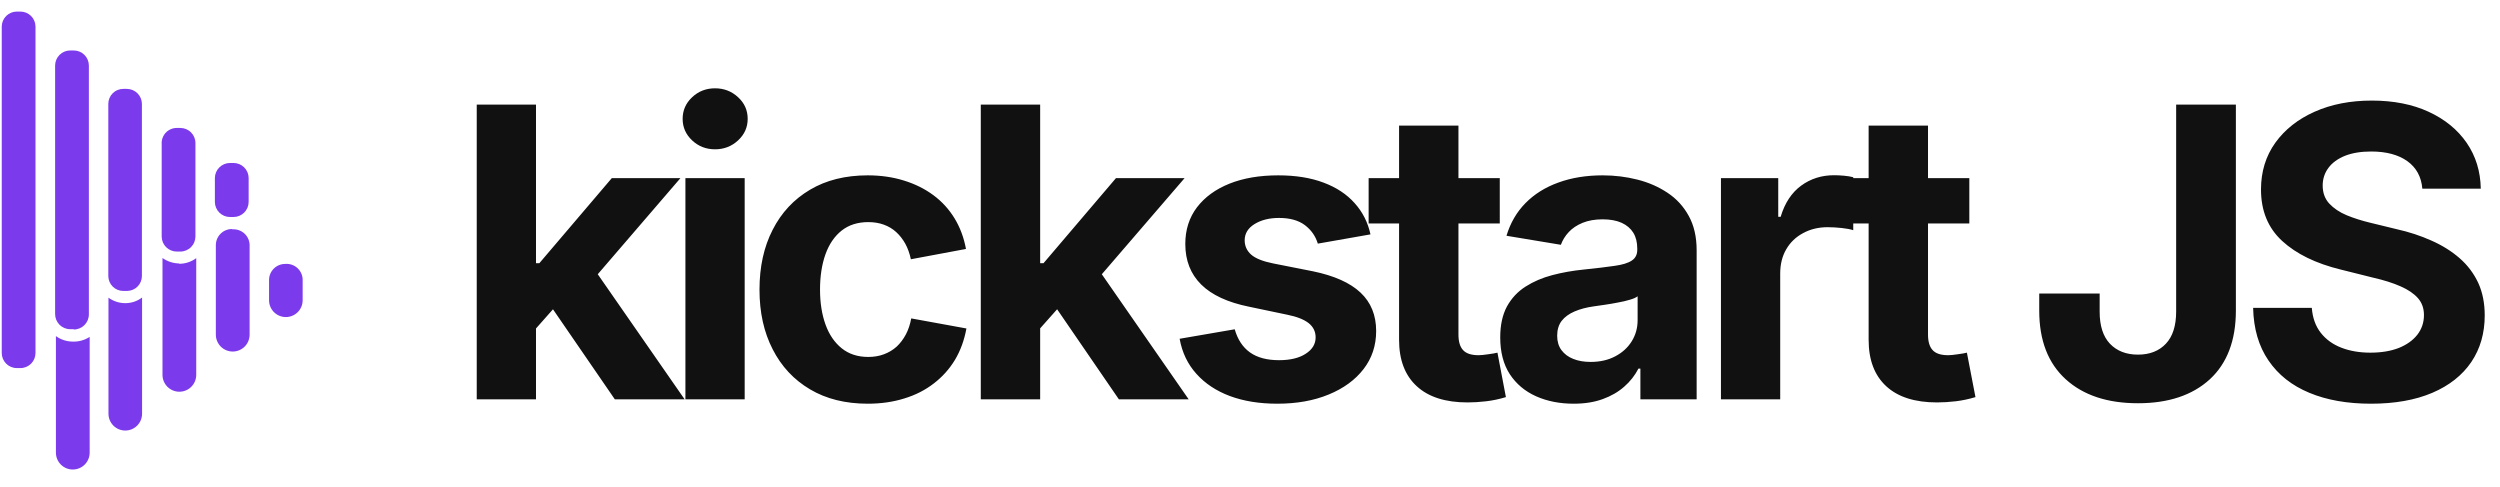
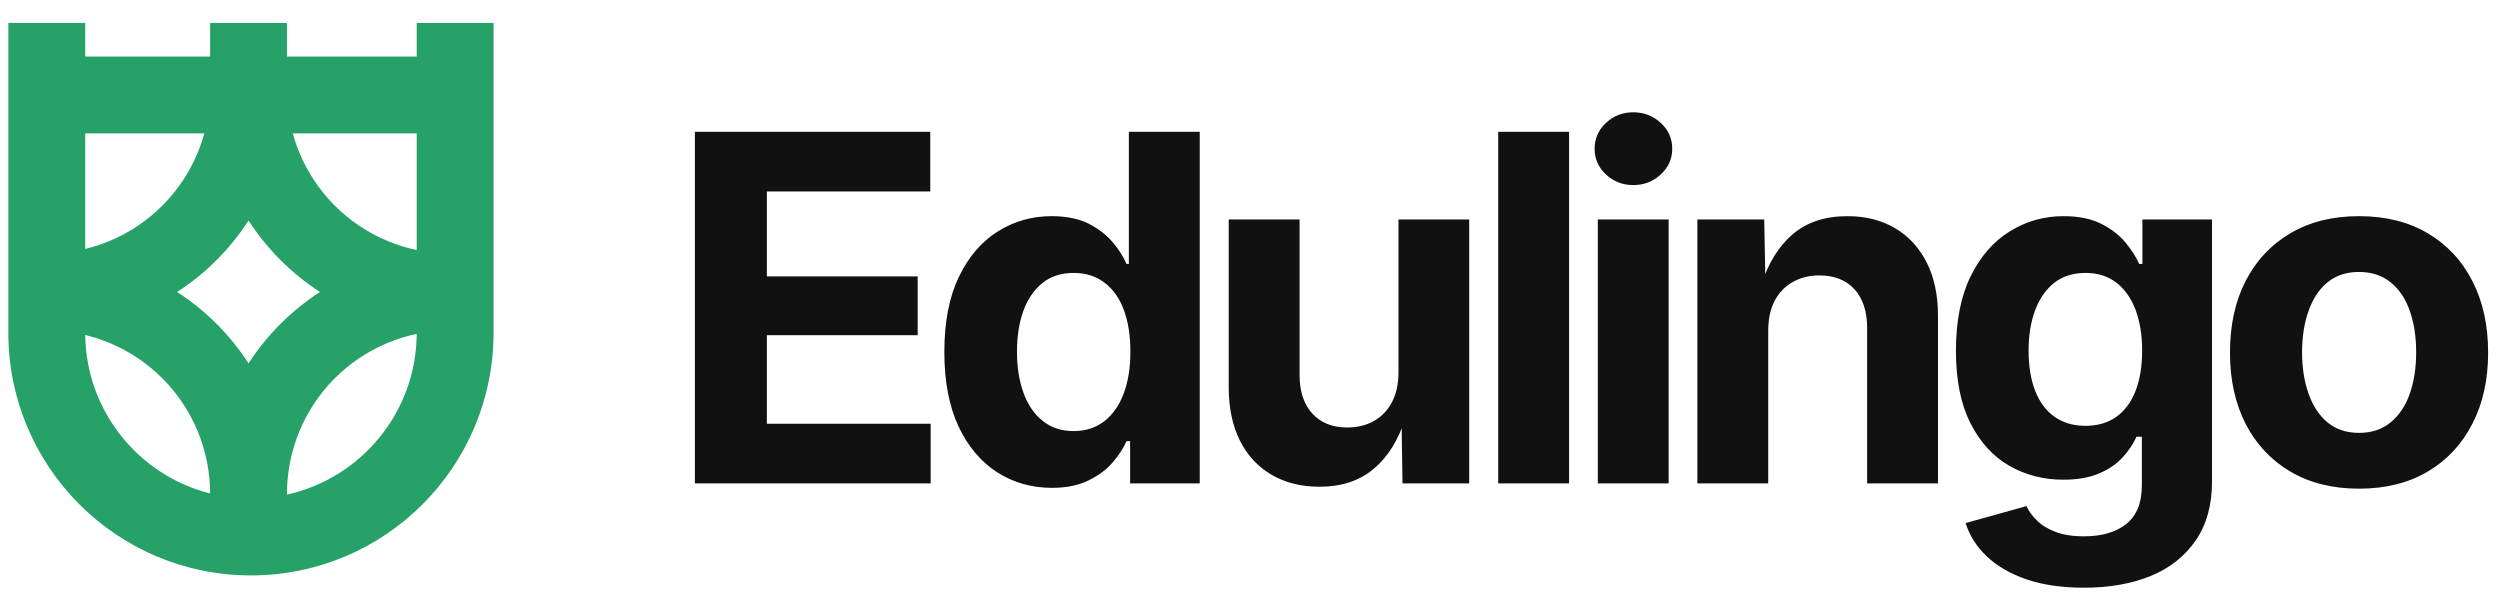
- <svg xmlns="http://www.w3.org/2000/svg" viewBox="0 0 216 42" data-logo="logo">
-   <g transform="translate(0, 1) rotate(0)" id="logogram">
-     <path fill="#7C3AED" d="M12.275 24.706V34.747C12.275 35.132 12.122 35.501 11.85 35.773C11.578 36.046 11.209 36.199 10.824 36.199C10.439 36.199 10.07 36.046 9.797 35.773C9.525 35.501 9.372 35.132 9.372 34.747V24.72C9.777 25.015 10.261 25.18 10.761 25.192C11.306 25.208 11.841 25.037 12.275 24.706ZM24.635 21.804C24.267 21.804 23.913 21.95 23.653 22.211C23.393 22.471 23.246 22.824 23.246 23.193V24.942C23.246 25.328 23.399 25.697 23.671 25.969C23.943 26.241 24.313 26.394 24.698 26.394C25.082 26.394 25.452 26.241 25.724 25.969C25.996 25.697 26.149 25.328 26.149 24.942V23.262C26.16 23.063 26.127 22.864 26.054 22.678C25.981 22.493 25.869 22.325 25.726 22.187C25.582 22.048 25.41 21.942 25.222 21.876C25.034 21.81 24.834 21.786 24.635 21.804ZM6.22 28.512C5.72 28.497 5.236 28.332 4.831 28.04V38.108C4.831 38.495 4.985 38.866 5.258 39.139C5.532 39.413 5.903 39.566 6.289 39.566C6.676 39.566 7.047 39.413 7.32 39.139C7.594 38.866 7.747 38.495 7.747 38.108V28.109C7.294 28.402 6.759 28.543 6.22 28.512ZM20.108 18.79C19.919 18.781 19.731 18.81 19.555 18.875C19.378 18.941 19.217 19.042 19.08 19.172C18.944 19.302 18.835 19.458 18.761 19.631C18.687 19.804 18.649 19.991 18.649 20.179V27.915C18.649 28.301 18.803 28.672 19.076 28.946C19.35 29.219 19.721 29.373 20.108 29.373C20.494 29.373 20.865 29.219 21.139 28.946C21.412 28.672 21.566 28.301 21.566 27.915V20.276C21.577 20.076 21.544 19.875 21.471 19.689C21.397 19.502 21.283 19.334 21.138 19.195C20.993 19.056 20.819 18.951 20.63 18.886C20.44 18.821 20.238 18.797 20.038 18.818L20.108 18.79ZM15.497 21.762C14.974 21.759 14.465 21.594 14.039 21.29V31.386C14.039 31.773 14.192 32.144 14.466 32.418C14.739 32.691 15.11 32.845 15.497 32.845C15.884 32.845 16.255 32.691 16.528 32.418C16.802 32.144 16.955 31.773 16.955 31.386V21.304C16.515 21.632 15.977 21.803 15.428 21.79L15.497 21.762ZM3.067 29.498V1.292C3.064 0.948 2.925 0.619 2.68 0.377C2.436 0.136 2.106 -1.38867e-05 1.762 1.06644e-09H1.456C1.113 -1.38867e-05 0.783 0.136 0.538 0.377C0.294 0.619 0.155 0.948 0.151 1.292V29.498C0.151 29.844 0.288 30.176 0.533 30.421C0.778 30.666 1.11 30.803 1.456 30.803H1.762C2.108 30.803 2.44 30.666 2.685 30.421C2.93 30.176 3.067 29.844 3.067 29.498ZM6.373 27.442H6.067C5.721 27.442 5.389 27.305 5.144 27.06C4.899 26.815 4.762 26.483 4.762 26.137V4.652C4.765 4.309 4.904 3.98 5.149 3.738C5.393 3.496 5.723 3.361 6.067 3.361H6.373C6.716 3.361 7.046 3.496 7.291 3.738C7.535 3.98 7.674 4.309 7.678 4.652V26.165C7.678 26.511 7.541 26.843 7.296 27.088C7.051 27.333 6.719 27.47 6.373 27.47V27.442ZM10.97 24.137H10.65C10.308 24.137 9.979 24.001 9.737 23.759C9.495 23.517 9.358 23.188 9.358 22.845V7.985C9.357 7.815 9.389 7.645 9.453 7.487C9.517 7.329 9.612 7.185 9.732 7.063C9.852 6.942 9.995 6.845 10.153 6.78C10.31 6.714 10.479 6.68 10.65 6.68H10.97C11.313 6.684 11.642 6.823 11.884 7.067C12.126 7.312 12.261 7.642 12.261 7.985V22.845C12.261 23.188 12.125 23.517 11.883 23.759C11.64 24.001 11.312 24.137 10.97 24.137ZM15.566 20.735H15.275C14.931 20.735 14.601 20.599 14.356 20.357C14.112 20.115 13.973 19.787 13.969 19.443V11.444C13.958 11.265 13.983 11.086 14.044 10.918C14.104 10.75 14.198 10.596 14.321 10.466C14.443 10.336 14.591 10.232 14.755 10.161C14.919 10.091 15.096 10.054 15.275 10.055H15.58C15.926 10.055 16.259 10.192 16.503 10.437C16.748 10.682 16.886 11.014 16.886 11.36V19.415C16.887 19.588 16.855 19.759 16.79 19.919C16.726 20.079 16.63 20.224 16.508 20.347C16.387 20.47 16.242 20.567 16.083 20.634C15.924 20.7 15.753 20.735 15.58 20.735H15.566ZM20.177 17.749H19.872C19.525 17.749 19.193 17.611 18.948 17.366C18.704 17.121 18.566 16.789 18.566 16.443V14.374C18.57 14.03 18.709 13.702 18.953 13.46C19.198 13.218 19.528 13.082 19.872 13.082H20.177C20.521 13.082 20.851 13.218 21.095 13.46C21.34 13.702 21.479 14.03 21.483 14.374V16.443C21.483 16.787 21.347 17.117 21.105 17.361C20.863 17.606 20.535 17.745 20.191 17.749H20.177Z" />
+ <svg xmlns="http://www.w3.org/2000/svg" viewBox="0 0 181 44" data-logo="logo">
+   <g transform="translate(0, 1.5) rotate(0)" id="logogram" style="opacity: 1;">
+     <path fill="#26A269" d="M6.169 2.595V0.16H0.604V2.595V7.812V16.856V22.421V22.595C0.604 32.296 8.468 40.16 18.169 40.16C27.87 40.16 35.734 32.296 35.734 22.595V22.421V16.856V7.812V2.595V0.16H30.169V2.595H20.777V2.247V0.16H15.212V2.247V2.595H6.169ZM15.212 34.228C10.063 32.923 6.241 28.29 6.17 22.753C6.763 22.897 7.345 23.086 7.912 23.321C9.347 23.915 10.65 24.787 11.748 25.885C12.847 26.983 13.718 28.287 14.312 29.721C14.904 31.15 15.21 32.681 15.212 34.228ZM15.684 21.949C16.555 22.821 17.329 23.78 17.995 24.811C18.66 23.78 19.435 22.821 20.306 21.949C21.177 21.078 22.137 20.304 23.167 19.638C22.137 18.973 21.177 18.198 20.306 17.327C19.435 16.456 18.66 15.496 17.995 14.466C17.329 15.496 16.555 16.456 15.684 17.327C14.812 18.198 13.853 18.973 12.822 19.638C13.853 20.304 14.812 21.078 15.684 21.949ZM30.169 22.674C30.131 28.371 26.126 33.125 20.777 34.31V34.247C20.777 32.694 21.083 31.156 21.678 29.721C22.272 28.287 23.143 26.983 24.241 25.885C25.339 24.787 26.643 23.915 28.078 23.321C28.755 23.041 29.455 22.824 30.169 22.674ZM14.79 8.16C14.66 8.634 14.501 9.1 14.312 9.555C13.718 10.99 12.847 12.294 11.748 13.392C10.65 14.49 9.347 15.361 7.912 15.955C7.345 16.19 6.762 16.38 6.169 16.524V8.16H14.79ZM30.169 16.602V8.16H21.199C21.329 8.634 21.489 9.1 21.678 9.555C22.272 10.99 23.143 12.294 24.241 13.392C25.339 14.49 26.643 15.361 28.078 15.955C28.755 16.236 29.455 16.452 30.169 16.602Z" clip-rule="evenodd" fill-rule="evenodd" />
  </g>
-   <g transform="translate(33, 7.5)" id="logotype">
-     <path d="M16.32 17.48L12.84 21.41L12.84 15.24L13.60 15.24L19.86 7.89L25.79 7.89L17.54 17.48L16.32 17.48ZM13.31 27L8.19 27L8.19 1.54L13.31 1.54L13.31 27ZM26.15 27L20.12 27L14.37 18.63L17.81 14.99L26.15 27ZM31.34 27L26.22 27L26.22 7.89L31.34 7.89L31.34 27ZM28.78 5.40L28.78 5.40Q27.62 5.40 26.80 4.63Q25.98 3.86 25.98 2.77L25.98 2.77Q25.98 1.67 26.80 0.90Q27.62 0.13 28.78 0.13L28.78 0.13Q29.94 0.13 30.77 0.90Q31.60 1.66 31.60 2.77L31.60 2.77Q31.60 3.86 30.77 4.63Q29.94 5.40 28.78 5.40ZM41.97 27.38L41.97 27.38Q39.08 27.38 36.99 26.14Q34.89 24.90 33.76 22.68Q32.62 20.47 32.62 17.53L32.62 17.53Q32.62 14.56 33.76 12.35Q34.89 10.13 36.99 8.89Q39.08 7.65 41.97 7.65L41.97 7.65Q43.66 7.65 45.10 8.10Q46.53 8.54 47.64 9.36Q48.75 10.18 49.47 11.36Q50.19 12.54 50.46 14.01L50.46 14.01L45.70 14.90Q45.54 14.15 45.22 13.56Q44.89 12.97 44.43 12.55Q43.97 12.13 43.36 11.91Q42.76 11.69 42.02 11.69L42.02 11.69Q40.65 11.69 39.72 12.42Q38.79 13.16 38.32 14.47Q37.85 15.79 37.85 17.52L37.85 17.52Q37.85 19.22 38.32 20.53Q38.79 21.84 39.72 22.59Q40.65 23.34 42.02 23.34L42.02 23.34Q42.76 23.34 43.37 23.11Q43.99 22.88 44.47 22.45Q44.94 22.01 45.27 21.39Q45.59 20.78 45.73 20.01L45.73 20.01L50.50 20.88Q50.22 22.40 49.51 23.59Q48.79 24.78 47.68 25.63Q46.57 26.49 45.12 26.93Q43.68 27.38 41.97 27.38ZM59.88 17.48L56.39 21.41L56.39 15.24L57.16 15.24L63.42 7.89L69.35 7.89L61.09 17.48L59.88 17.48ZM56.87 27L51.74 27L51.74 1.54L56.87 1.54L56.87 27ZM69.70 27L63.67 27L57.93 18.63L61.36 14.99L69.70 27ZM77.36 27.38L77.36 27.38Q75.05 27.38 73.27 26.72Q71.50 26.06 70.37 24.80Q69.24 23.55 68.92 21.77L68.92 21.77L73.68 20.95Q74.06 22.28 75.00 22.95Q75.94 23.62 77.51 23.62L77.51 23.62Q78.97 23.62 79.82 23.06Q80.67 22.51 80.67 21.65L80.67 21.65Q80.67 20.90 80.07 20.42Q79.46 19.94 78.21 19.69L78.21 19.69L74.92 19.00Q72.15 18.44 70.78 17.08Q69.41 15.72 69.41 13.58L69.41 13.58Q69.41 11.74 70.42 10.41Q71.43 9.09 73.22 8.37Q75.02 7.65 77.44 7.65L77.44 7.65Q79.70 7.65 81.36 8.28Q83.02 8.90 84.04 10.05Q85.07 11.19 85.41 12.75L85.41 12.75L80.86 13.55Q80.57 12.58 79.74 11.95Q78.91 11.33 77.51 11.33L77.51 11.33Q76.25 11.33 75.39 11.86Q74.54 12.39 74.54 13.26L74.54 13.26Q74.54 13.99 75.09 14.49Q75.65 14.99 77.00 15.26L77.00 15.26L80.44 15.94Q83.20 16.51 84.55 17.78Q85.90 19.05 85.90 21.10L85.90 21.10Q85.90 22.98 84.81 24.39Q83.72 25.80 81.79 26.59Q79.87 27.38 77.36 27.38ZM85.25 7.89L96.58 7.89L96.58 11.81L85.25 11.81L85.25 7.89ZM87.88 21.86L87.88 3.35L93.01 3.35L93.01 21.41Q93.01 22.32 93.41 22.75Q93.81 23.19 94.75 23.19L94.75 23.19Q95.04 23.19 95.57 23.11Q96.10 23.04 96.38 22.97L96.38 22.97L97.11 26.81Q96.26 27.07 95.41 27.17Q94.57 27.27 93.80 27.27L93.80 27.27Q90.93 27.27 89.41 25.87Q87.88 24.47 87.88 21.86L87.88 21.86ZM102.97 27.38L102.97 27.38Q101.16 27.38 99.72 26.74Q98.27 26.09 97.44 24.82Q96.62 23.55 96.62 21.65L96.62 21.65Q96.62 20.06 97.20 18.98Q97.79 17.91 98.81 17.26Q99.83 16.61 101.12 16.27Q102.41 15.93 103.83 15.79L103.83 15.79Q105.48 15.62 106.50 15.47Q107.52 15.33 107.99 15.01Q108.46 14.70 108.46 14.08L108.46 14.08L108.46 13.99Q108.46 13.17 108.12 12.61Q107.77 12.05 107.11 11.75Q106.44 11.45 105.47 11.45L105.47 11.45Q104.48 11.45 103.74 11.75Q103.01 12.05 102.55 12.54Q102.08 13.04 101.86 13.65L101.86 13.65L97.16 12.87Q97.66 11.21 98.80 10.05Q99.95 8.88 101.65 8.27Q103.35 7.65 105.47 7.65L105.47 7.65Q107.02 7.65 108.48 8.02Q109.93 8.39 111.08 9.16Q112.24 9.93 112.91 11.16Q113.59 12.39 113.59 14.13L113.59 14.13L113.59 27L108.73 27L108.73 24.35L108.56 24.35Q108.10 25.24 107.33 25.91Q106.56 26.59 105.48 26.98Q104.39 27.38 102.97 27.38ZM104.43 23.77L104.43 23.77Q105.64 23.77 106.55 23.29Q107.47 22.81 107.98 21.99Q108.49 21.17 108.49 20.16L108.49 20.16L108.49 18.10Q108.27 18.27 107.81 18.40Q107.35 18.54 106.78 18.64Q106.22 18.75 105.67 18.83Q105.13 18.92 104.70 18.97L104.70 18.97Q103.76 19.10 103.04 19.41Q102.32 19.72 101.93 20.22Q101.54 20.73 101.54 21.51L101.54 21.51Q101.54 22.25 101.91 22.75Q102.29 23.26 102.93 23.51Q103.57 23.77 104.43 23.77ZM120.81 27L115.69 27L115.69 7.89L120.64 7.89L120.64 11.23L120.85 11.23Q121.38 9.45 122.62 8.54Q123.85 7.64 125.46 7.64L125.46 7.64Q125.85 7.64 126.31 7.68Q126.76 7.72 127.12 7.81L127.12 7.81L127.12 12.39Q126.78 12.27 126.13 12.20Q125.48 12.13 124.90 12.13L124.90 12.13Q123.73 12.13 122.79 12.64Q121.85 13.14 121.33 14.04Q120.81 14.93 120.81 16.13L120.81 16.13L120.81 27ZM125.82 7.89L137.15 7.89L137.15 11.81L125.82 11.81L125.82 7.89ZM128.45 21.86L128.45 3.35L133.58 3.35L133.58 21.41Q133.58 22.32 133.98 22.75Q134.38 23.19 135.32 23.19L135.32 23.19Q135.61 23.19 136.14 23.11Q136.67 23.04 136.94 22.97L136.94 22.97L137.68 26.81Q136.82 27.07 135.98 27.17Q135.13 27.27 134.36 27.27L134.36 27.27Q131.49 27.27 129.97 25.87Q128.45 24.47 128.45 21.86L128.45 21.86ZM151.72 27.34L151.72 27.34Q147.76 27.34 145.48 25.27Q143.19 23.19 143.19 19.34L143.19 19.34L143.19 17.86L148.41 17.86L148.41 19.43Q148.41 21.26 149.30 22.20Q150.20 23.14 151.72 23.14L151.72 23.14Q153.24 23.14 154.13 22.20Q155.02 21.26 155.02 19.41L155.02 19.41L155.02 1.54L160.18 1.54L160.18 19.33Q160.18 23.19 157.93 25.27Q155.67 27.34 151.72 27.34ZM171.85 27.38L171.85 27.38Q168.79 27.38 166.53 26.44Q164.26 25.50 163.00 23.65Q161.73 21.80 161.67 19.10L161.67 19.10L166.74 19.10Q166.84 20.39 167.51 21.25Q168.18 22.11 169.29 22.54Q170.40 22.97 171.80 22.97L171.80 22.97Q173.20 22.97 174.24 22.57Q175.27 22.16 175.85 21.43Q176.43 20.69 176.43 19.72L176.43 19.72Q176.43 18.85 175.91 18.26Q175.39 17.67 174.41 17.24Q173.44 16.81 172.04 16.49L172.04 16.49L169.24 15.79Q166.01 15.00 164.18 13.32Q162.35 11.64 162.35 8.87L162.35 8.87Q162.35 6.56 163.59 4.83Q164.83 3.11 166.99 2.15Q169.15 1.19 171.92 1.19L171.92 1.19Q174.74 1.19 176.84 2.16Q178.94 3.13 180.12 4.84Q181.30 6.56 181.34 8.80L181.34 8.80L176.29 8.80Q176.16 7.26 174.99 6.42Q173.82 5.59 171.87 5.59L171.87 5.59Q170.55 5.59 169.61 5.96Q168.67 6.34 168.18 7.00Q167.68 7.67 167.68 8.53L167.68 8.53Q167.68 9.47 168.25 10.09Q168.83 10.71 169.76 11.10Q170.69 11.48 171.77 11.74L171.77 11.74L174.07 12.30Q175.68 12.66 177.06 13.28Q178.45 13.89 179.49 14.79Q180.53 15.69 181.11 16.92Q181.68 18.15 181.68 19.75L181.68 19.75Q181.68 22.06 180.52 23.78Q179.35 25.50 177.15 26.44Q174.94 27.38 171.85 27.38Z" fill="#111111" />
+   <g transform="translate(42, 1)" id="logotype" style="opacity: 1;">
+     <path d="M25.38 34L8.31 34L8.31 8.54L25.35 8.54L25.35 12.86L13.52 12.86L13.52 19.01L24.44 19.01L24.44 23.27L13.52 23.27L13.52 29.68L25.38 29.68L25.38 34ZM34.16 34.32L34.16 34.32Q31.96 34.32 30.19 33.19Q28.42 32.05 27.39 29.86Q26.37 27.66 26.37 24.48L26.37 24.48Q26.37 21.22 27.43 19.03Q28.49 16.84 30.25 15.75Q32.01 14.65 34.13 14.65L34.13 14.65Q35.75 14.65 36.83 15.20Q37.90 15.75 38.57 16.55Q39.24 17.35 39.56 18.11L39.56 18.11L39.73 18.11L39.73 8.54L44.86 8.54L44.86 34L39.82 34L39.82 30.94L39.56 30.94Q39.22 31.71 38.55 32.49Q37.87 33.27 36.79 33.79Q35.72 34.32 34.16 34.32ZM35.73 30.21L35.73 30.21Q37.03 30.21 37.96 29.49Q38.88 28.77 39.36 27.48Q39.84 26.19 39.84 24.46L39.84 24.46Q39.84 22.72 39.37 21.45Q38.90 20.17 37.97 19.47Q37.05 18.76 35.73 18.76L35.73 18.76Q34.38 18.76 33.47 19.49Q32.56 20.23 32.09 21.51Q31.63 22.79 31.63 24.46L31.63 24.46Q31.63 26.14 32.10 27.44Q32.57 28.74 33.49 29.47Q34.40 30.21 35.73 30.21ZM53.54 34.24L53.54 34.24Q51.56 34.24 50.07 33.38Q48.58 32.51 47.77 30.90Q46.96 29.28 46.96 27.04L46.96 27.04L46.96 14.89L52.09 14.89L52.09 26.16Q52.09 27.93 53.01 28.94Q53.93 29.95 55.54 29.95L55.54 29.95Q56.63 29.95 57.47 29.48Q58.31 29.01 58.78 28.11Q59.25 27.22 59.25 25.95L59.25 25.95L59.25 14.89L64.37 14.89L64.37 34L59.54 34L59.47 29.23L59.76 29.23Q59.01 31.64 57.46 32.94Q55.92 34.24 53.54 34.24ZM66.47 8.54L71.60 8.54L71.60 34L66.47 34L66.47 8.54ZM78.81 34L73.68 34L73.68 14.89L78.81 14.89L78.81 34ZM76.25 12.40L76.25 12.40Q75.09 12.40 74.27 11.63Q73.45 10.86 73.45 9.77L73.45 9.77Q73.45 8.67 74.27 7.90Q75.09 7.13 76.25 7.13L76.25 7.13Q77.41 7.13 78.24 7.90Q79.07 8.66 79.07 9.77L79.07 9.77Q79.07 10.86 78.24 11.63Q77.41 12.40 76.25 12.40ZM86.02 22.94L86.02 22.94L86.02 34L80.89 34L80.89 14.89L85.73 14.89L85.82 19.66L85.51 19.66Q86.26 17.27 87.79 15.96Q89.32 14.65 91.75 14.65L91.75 14.65Q93.73 14.65 95.20 15.52Q96.67 16.38 97.49 18.00Q98.31 19.61 98.31 21.85L98.31 21.85L98.31 34L93.18 34L93.18 22.74Q93.18 20.96 92.27 19.95Q91.35 18.94 89.73 18.94L89.73 18.94Q88.65 18.94 87.81 19.41Q86.96 19.88 86.49 20.77Q86.02 21.66 86.02 22.94ZM108.89 41.55L108.89 41.55Q106.51 41.55 104.73 40.95Q102.96 40.34 101.84 39.28Q100.73 38.22 100.31 36.87L100.31 36.87L104.72 35.64Q104.95 36.17 105.46 36.67Q105.96 37.18 106.80 37.50Q107.64 37.83 108.87 37.83L108.87 37.83Q110.83 37.83 111.95 36.93Q113.07 36.03 113.07 34.14L113.07 34.14L113.07 30.62L112.68 30.62Q112.34 31.39 111.69 32.10Q111.04 32.82 109.99 33.27Q108.94 33.73 107.38 33.73L107.38 33.73Q105.23 33.73 103.47 32.72Q101.71 31.71 100.66 29.64Q99.61 27.57 99.61 24.41L99.61 24.41Q99.61 21.18 100.67 19.01Q101.74 16.84 103.51 15.75Q105.28 14.65 107.40 14.65L107.40 14.65Q109.01 14.65 110.10 15.19Q111.19 15.73 111.87 16.54Q112.54 17.35 112.88 18.11L112.88 18.11L113.11 18.11L113.11 14.89L118.15 14.89L118.15 33.85Q118.15 36.43 116.96 38.14Q115.77 39.86 113.69 40.71Q111.60 41.55 108.89 41.55ZM108.99 29.83L108.99 29.83Q110.30 29.83 111.22 29.18Q112.13 28.53 112.61 27.31Q113.09 26.09 113.09 24.38L113.09 24.38Q113.09 22.69 112.61 21.42Q112.13 20.16 111.22 19.46Q110.30 18.76 108.99 18.76L108.99 18.76Q107.64 18.76 106.72 19.48Q105.81 20.21 105.34 21.47Q104.87 22.74 104.87 24.38L104.87 24.38Q104.87 26.05 105.34 27.28Q105.81 28.50 106.73 29.16Q107.66 29.83 108.99 29.83ZM128.79 34.38L128.79 34.38Q125.92 34.38 123.82 33.14Q121.72 31.90 120.58 29.68Q119.45 27.47 119.45 24.53L119.45 24.53Q119.45 21.56 120.58 19.35Q121.72 17.13 123.82 15.89Q125.92 14.65 128.79 14.65L128.79 14.65Q131.68 14.65 133.77 15.89Q135.87 17.13 137.00 19.35Q138.14 21.56 138.14 24.53L138.14 24.53Q138.14 27.47 137.00 29.68Q135.87 31.90 133.77 33.14Q131.68 34.38 128.79 34.38ZM128.79 30.34L128.79 30.34Q130.16 30.34 131.08 29.58Q132.01 28.82 132.47 27.50Q132.93 26.17 132.93 24.52L132.93 24.52Q132.93 22.82 132.47 21.51Q132.01 20.19 131.08 19.44Q130.16 18.69 128.79 18.69L128.79 18.69Q127.43 18.69 126.51 19.44Q125.60 20.19 125.14 21.51Q124.67 22.82 124.67 24.52L124.67 24.52Q124.67 26.17 125.14 27.50Q125.60 28.82 126.51 29.58Q127.43 30.34 128.79 30.34Z" fill="#111111" />
  </g>
</svg>
